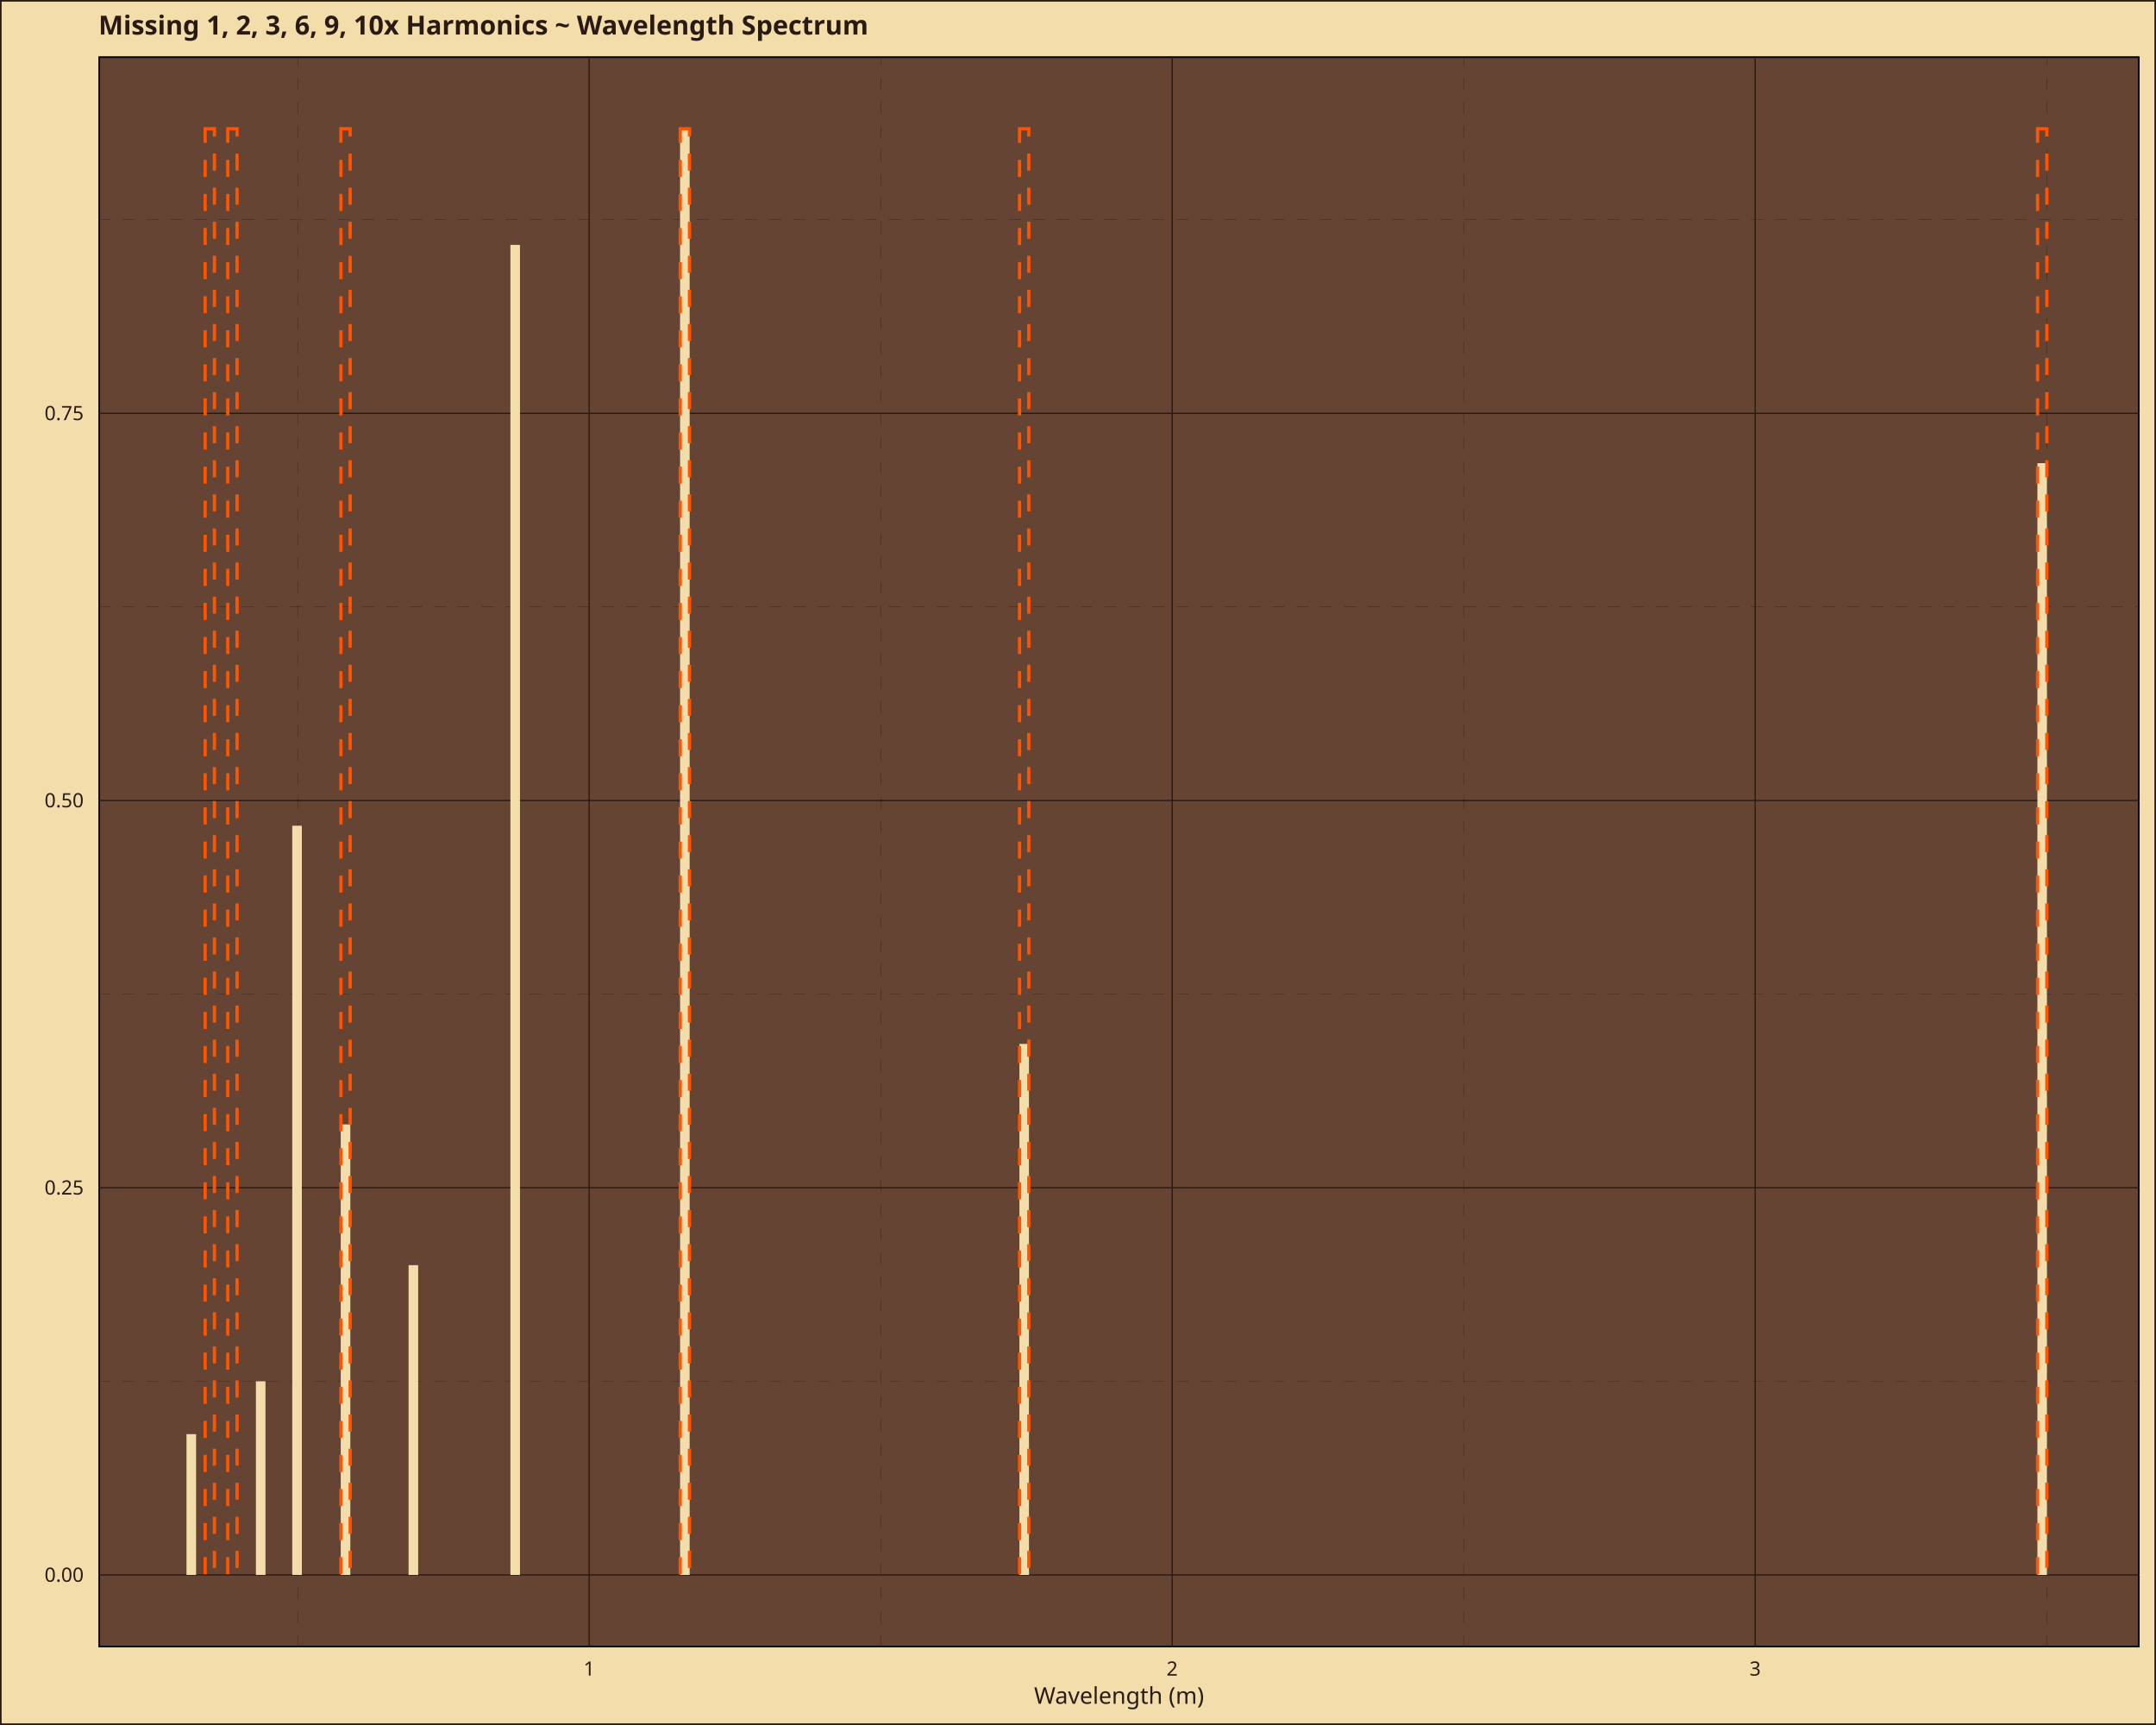
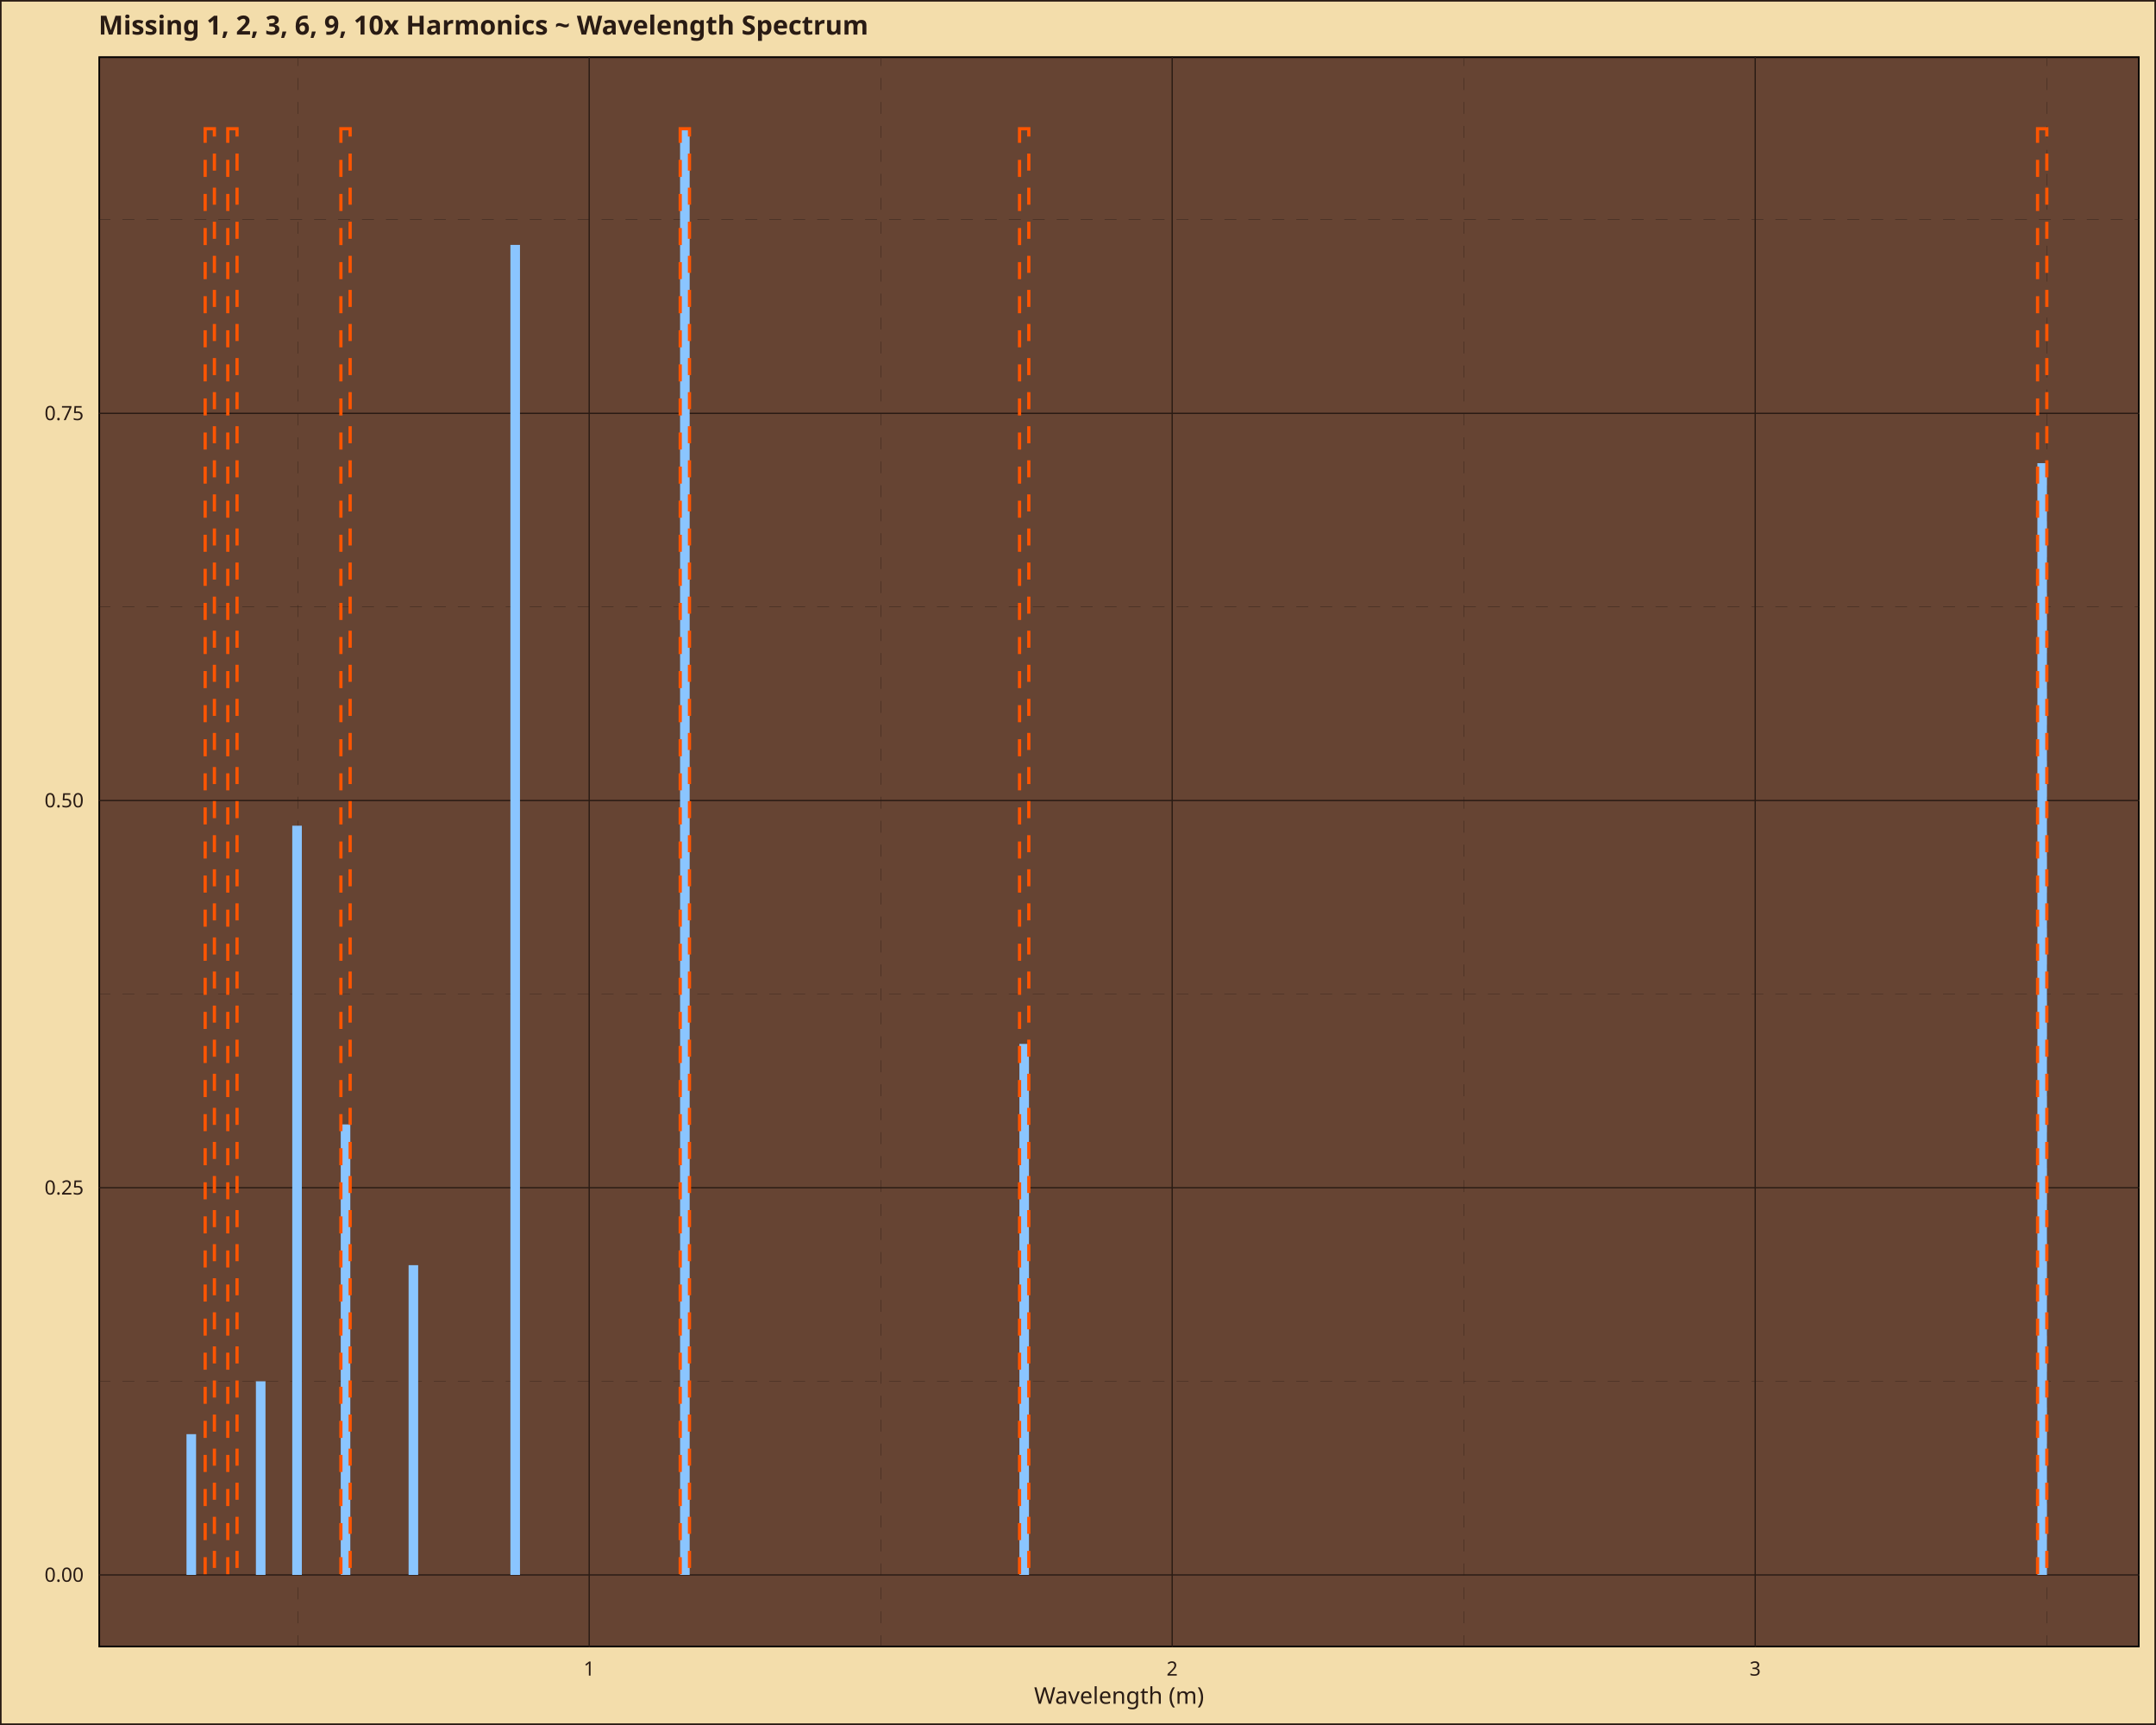
<svg xmlns="http://www.w3.org/2000/svg" class="svglite" data-engine-version="2.0" width="720.00pt" height="576.00pt" viewBox="0 0 720.00 576.00">
  <defs>
    <style type="text/css">
    .svglite line, .svglite polyline, .svglite polygon, .svglite path, .svglite rect, .svglite circle {
      fill: none;
      stroke: #000000;
      stroke-linecap: round;
      stroke-linejoin: round;
      stroke-miterlimit: 10.00;
    }
  </style>
  </defs>
  <rect width="100%" height="100%" style="stroke: none; fill: #FFFFFF;" />
  <defs>
    <clipPath id="cpMC4wMHw3MjAuMDB8MC4wMHw1NzYuMDA=">
      <rect x="0.00" y="0.00" width="720.00" height="576.00" />
    </clipPath>
  </defs>
  <g clip-path="url(#cpMC4wMHw3MjAuMDB8MC4wMHw1NzYuMDA=)">
    <rect x="0" y="0.00" width="720.00" height="576.00" style="stroke-width: 1.07; stroke: #291B14; fill: #F3DDAB;" />
  </g>
  <defs>
    <clipPath id="cpMzIuODl8NzE0LjUyfDE4Ljg0fDU1MC4wNA==">
      <rect x="32.89" y="18.84" width="681.63" height="531.20" />
    </clipPath>
  </defs>
  <g clip-path="url(#cpMzIuODl8NzE0LjUyfDE4Ljg0fDU1MC4wNA==)">
    <rect x="32.89" y="18.84" width="681.63" height="531.20" style="stroke-width: 1.07; fill: #664433;" />
    <polyline points="32.89,461.25 714.52,461.25 " style="stroke-width: 0.11; stroke: #291B14; stroke-dasharray: 4.00,4.00; stroke-linecap: butt;" />
    <polyline points="32.89,331.96 714.52,331.96 " style="stroke-width: 0.11; stroke: #291B14; stroke-dasharray: 4.00,4.00; stroke-linecap: butt;" />
    <polyline points="32.89,202.67 714.52,202.67 " style="stroke-width: 0.11; stroke: #291B14; stroke-dasharray: 4.00,4.00; stroke-linecap: butt;" />
    <polyline points="32.89,73.38 714.52,73.38 " style="stroke-width: 0.11; stroke: #291B14; stroke-dasharray: 4.00,4.00; stroke-linecap: butt;" />
    <polyline points="99.41,550.04 99.41,18.84 " style="stroke-width: 0.11; stroke: #291B14; stroke-dasharray: 4.00,4.00; stroke-linecap: butt;" />
    <polyline points="294.11,550.04 294.11,18.84 " style="stroke-width: 0.11; stroke: #291B14; stroke-dasharray: 4.00,4.00; stroke-linecap: butt;" />
    <polyline points="488.80,550.04 488.80,18.84 " style="stroke-width: 0.11; stroke: #291B14; stroke-dasharray: 4.00,4.00; stroke-linecap: butt;" />
    <polyline points="683.49,550.04 683.49,18.84 " style="stroke-width: 0.11; stroke: #291B14; stroke-dasharray: 4.00,4.00; stroke-linecap: butt;" />
    <polyline points="32.89,525.89 714.52,525.89 " style="stroke-width: 0.43; stroke: #291B14; stroke-linecap: butt;" />
    <polyline points="32.89,396.60 714.52,396.60 " style="stroke-width: 0.43; stroke: #291B14; stroke-linecap: butt;" />
    <polyline points="32.89,267.31 714.52,267.31 " style="stroke-width: 0.43; stroke: #291B14; stroke-linecap: butt;" />
    <polyline points="32.89,138.02 714.52,138.02 " style="stroke-width: 0.43; stroke: #291B14; stroke-linecap: butt;" />
    <polyline points="196.76,550.04 196.76,18.84 " style="stroke-width: 0.43; stroke: #291B14; stroke-linecap: butt;" />
    <polyline points="391.45,550.04 391.45,18.84 " style="stroke-width: 0.43; stroke: #291B14; stroke-linecap: butt;" />
    <polyline points="586.15,550.04 586.15,18.84 " style="stroke-width: 0.43; stroke: #291B14; stroke-linecap: butt;" />
-     <line x1="63.88" y1="478.88" x2="63.88" y2="525.89" style="stroke-width: 3.20; stroke: #F3DDAB; stroke-linecap: butt;" />
-     <line x1="87.06" y1="461.25" x2="87.06" y2="525.89" style="stroke-width: 3.20; stroke: #F3DDAB; stroke-linecap: butt;" />
-     <line x1="99.20" y1="275.71" x2="99.20" y2="525.89" style="stroke-width: 3.20; stroke: #F3DDAB; stroke-linecap: butt;" />
-     <line x1="115.39" y1="375.45" x2="115.39" y2="525.89" style="stroke-width: 3.20; stroke: #F3DDAB; stroke-linecap: butt;" />
-     <line x1="138.05" y1="422.46" x2="138.05" y2="525.89" style="stroke-width: 3.20; stroke: #F3DDAB; stroke-linecap: butt;" />
-     <line x1="172.05" y1="81.77" x2="172.05" y2="525.89" style="stroke-width: 3.20; stroke: #F3DDAB; stroke-linecap: butt;" />
-     <line x1="228.71" y1="42.99" x2="228.71" y2="525.89" style="stroke-width: 3.20; stroke: #F3DDAB; stroke-linecap: butt;" />
-     <line x1="342.03" y1="348.58" x2="342.03" y2="525.89" style="stroke-width: 3.20; stroke: #F3DDAB; stroke-linecap: butt;" />
-     <line x1="681.99" y1="154.65" x2="681.99" y2="525.89" style="stroke-width: 3.20; stroke: #F3DDAB; stroke-linecap: butt;" />
+     <line x1="63.88" y1="478.88" x2="63.88" y2="525.89" style="stroke-width: 3.20; stroke: #8AC5FF; stroke-linecap: butt;" />
+     <line x1="87.06" y1="461.25" x2="87.06" y2="525.89" style="stroke-width: 3.20; stroke: #8AC5FF; stroke-linecap: butt;" />
+     <line x1="99.20" y1="275.71" x2="99.20" y2="525.89" style="stroke-width: 3.20; stroke: #8AC5FF; stroke-linecap: butt;" />
+     <line x1="115.39" y1="375.45" x2="115.39" y2="525.89" style="stroke-width: 3.20; stroke: #8AC5FF; stroke-linecap: butt;" />
+     <line x1="138.05" y1="422.46" x2="138.05" y2="525.89" style="stroke-width: 3.20; stroke: #8AC5FF; stroke-linecap: butt;" />
+     <line x1="172.05" y1="81.77" x2="172.05" y2="525.89" style="stroke-width: 3.20; stroke: #8AC5FF; stroke-linecap: butt;" />
+     <line x1="228.71" y1="42.99" x2="228.71" y2="525.89" style="stroke-width: 3.20; stroke: #8AC5FF; stroke-linecap: butt;" />
+     <line x1="342.03" y1="348.58" x2="342.03" y2="525.89" style="stroke-width: 3.20; stroke: #8AC5FF; stroke-linecap: butt;" />
+     <line x1="681.99" y1="154.65" x2="681.99" y2="525.89" style="stroke-width: 3.20; stroke: #8AC5FF; stroke-linecap: butt;" />
    <rect x="680.45" y="42.99" width="3.09" height="482.91" style="stroke-width: 1.07; stroke: #FF5500; stroke-dasharray: 5.69,5.69; stroke-linecap: butt; stroke-linejoin: miter;" />
    <rect x="340.48" y="42.99" width="3.09" height="482.91" style="stroke-width: 1.07; stroke: #FF5500; stroke-dasharray: 5.69,5.69; stroke-linecap: butt; stroke-linejoin: miter;" />
    <rect x="227.16" y="42.99" width="3.09" height="482.91" style="stroke-width: 1.07; stroke: #FF5500; stroke-dasharray: 5.69,5.69; stroke-linecap: butt; stroke-linejoin: miter;" />
    <rect x="113.84" y="42.99" width="3.09" height="482.91" style="stroke-width: 1.07; stroke: #FF5500; stroke-dasharray: 5.69,5.69; stroke-linecap: butt; stroke-linejoin: miter;" />
    <rect x="76.07" y="42.99" width="3.09" height="482.91" style="stroke-width: 1.07; stroke: #FF5500; stroke-dasharray: 5.69,5.69; stroke-linecap: butt; stroke-linejoin: miter;" />
    <rect x="68.51" y="42.99" width="3.09" height="482.91" style="stroke-width: 1.07; stroke: #FF5500; stroke-dasharray: 5.69,5.69; stroke-linecap: butt; stroke-linejoin: miter;" />
  </g>
  <g clip-path="url(#cpMC4wMHw3MjAuMDB8MC4wMHw1NzYuMDA=)">
    <text x="27.96" y="528.17" text-anchor="end" style="font-size: 6.60px; fill: #291B14; font-family: sans;" textLength="12.85px" lengthAdjust="spacingAndGlyphs">0.00</text>
    <text x="27.96" y="398.88" text-anchor="end" style="font-size: 6.60px; fill: #291B14; font-family: sans;" textLength="12.85px" lengthAdjust="spacingAndGlyphs">0.25</text>
    <text x="27.96" y="269.58" text-anchor="end" style="font-size: 6.60px; fill: #291B14; font-family: sans;" textLength="12.85px" lengthAdjust="spacingAndGlyphs">0.50</text>
    <text x="27.96" y="140.29" text-anchor="end" style="font-size: 6.60px; fill: #291B14; font-family: sans;" textLength="12.85px" lengthAdjust="spacingAndGlyphs">0.75</text>
    <text x="196.76" y="559.51" text-anchor="middle" style="font-size: 6.60px; fill: #291B14; font-family: sans;" textLength="3.67px" lengthAdjust="spacingAndGlyphs">1</text>
    <text x="391.45" y="559.51" text-anchor="middle" style="font-size: 6.60px; fill: #291B14; font-family: sans;" textLength="3.67px" lengthAdjust="spacingAndGlyphs">2</text>
    <text x="586.15" y="559.51" text-anchor="middle" style="font-size: 6.60px; fill: #291B14; font-family: sans;" textLength="3.67px" lengthAdjust="spacingAndGlyphs">3</text>
    <text x="373.71" y="568.92" text-anchor="middle" style="font-size: 7.70px; fill: #291B14; font-family: sans;" textLength="54.35px" lengthAdjust="spacingAndGlyphs">Wavelength (m)</text>
    <text x="32.89" y="11.54" style="font-size: 8.80px; font-weight: bold; fill: #291B14; font-family: sans;" textLength="236.52px" lengthAdjust="spacingAndGlyphs">Missing 1, 2, 3, 6, 9, 10x Harmonics ~ Wavelength Spectrum</text>
  </g>
</svg>
